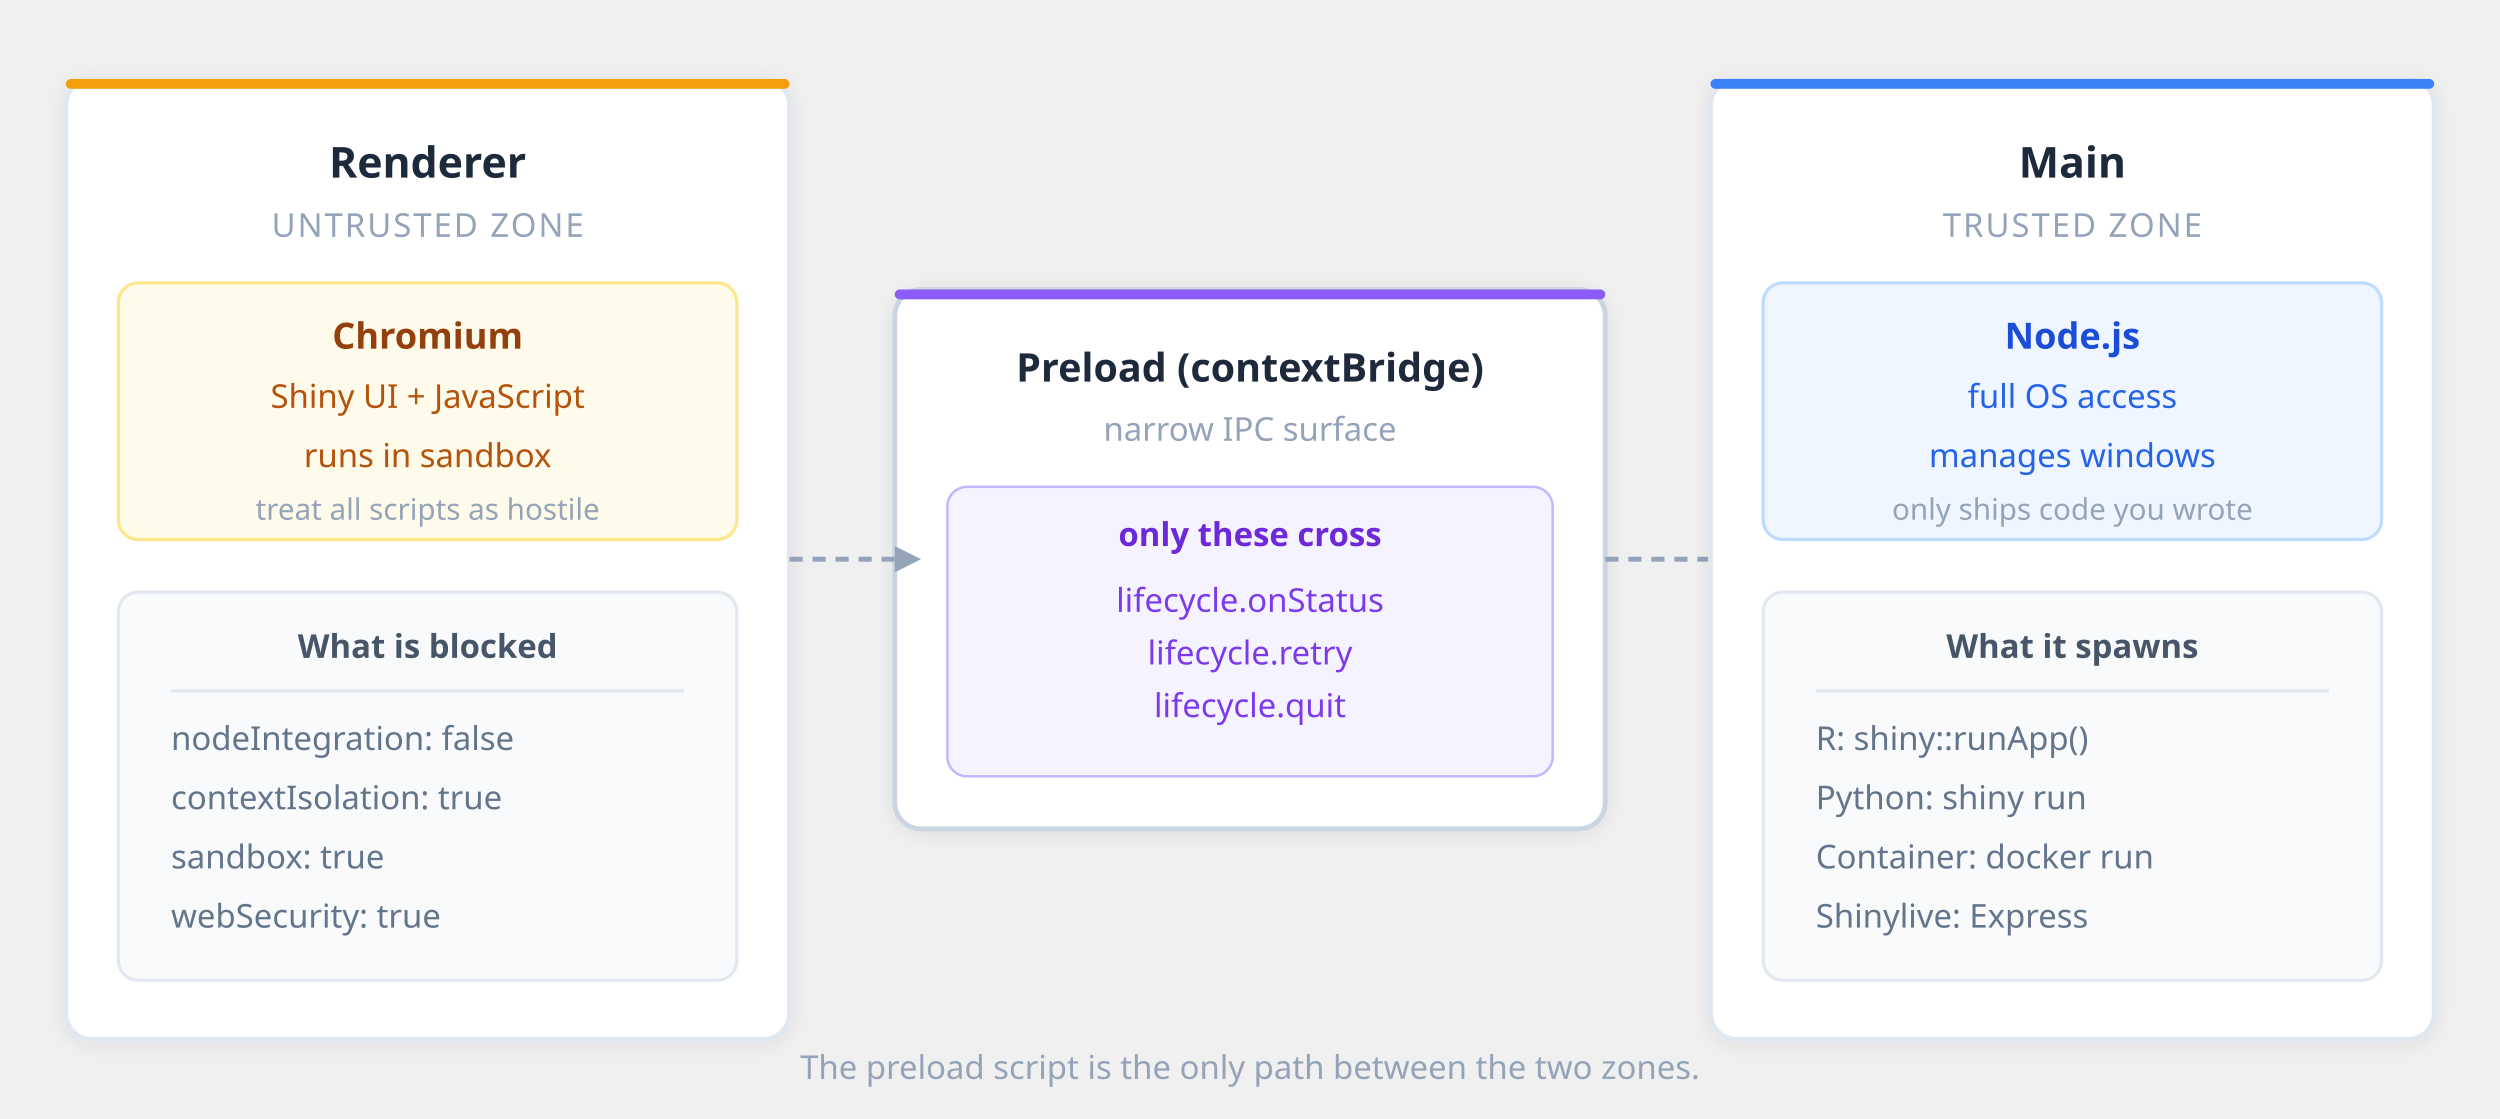
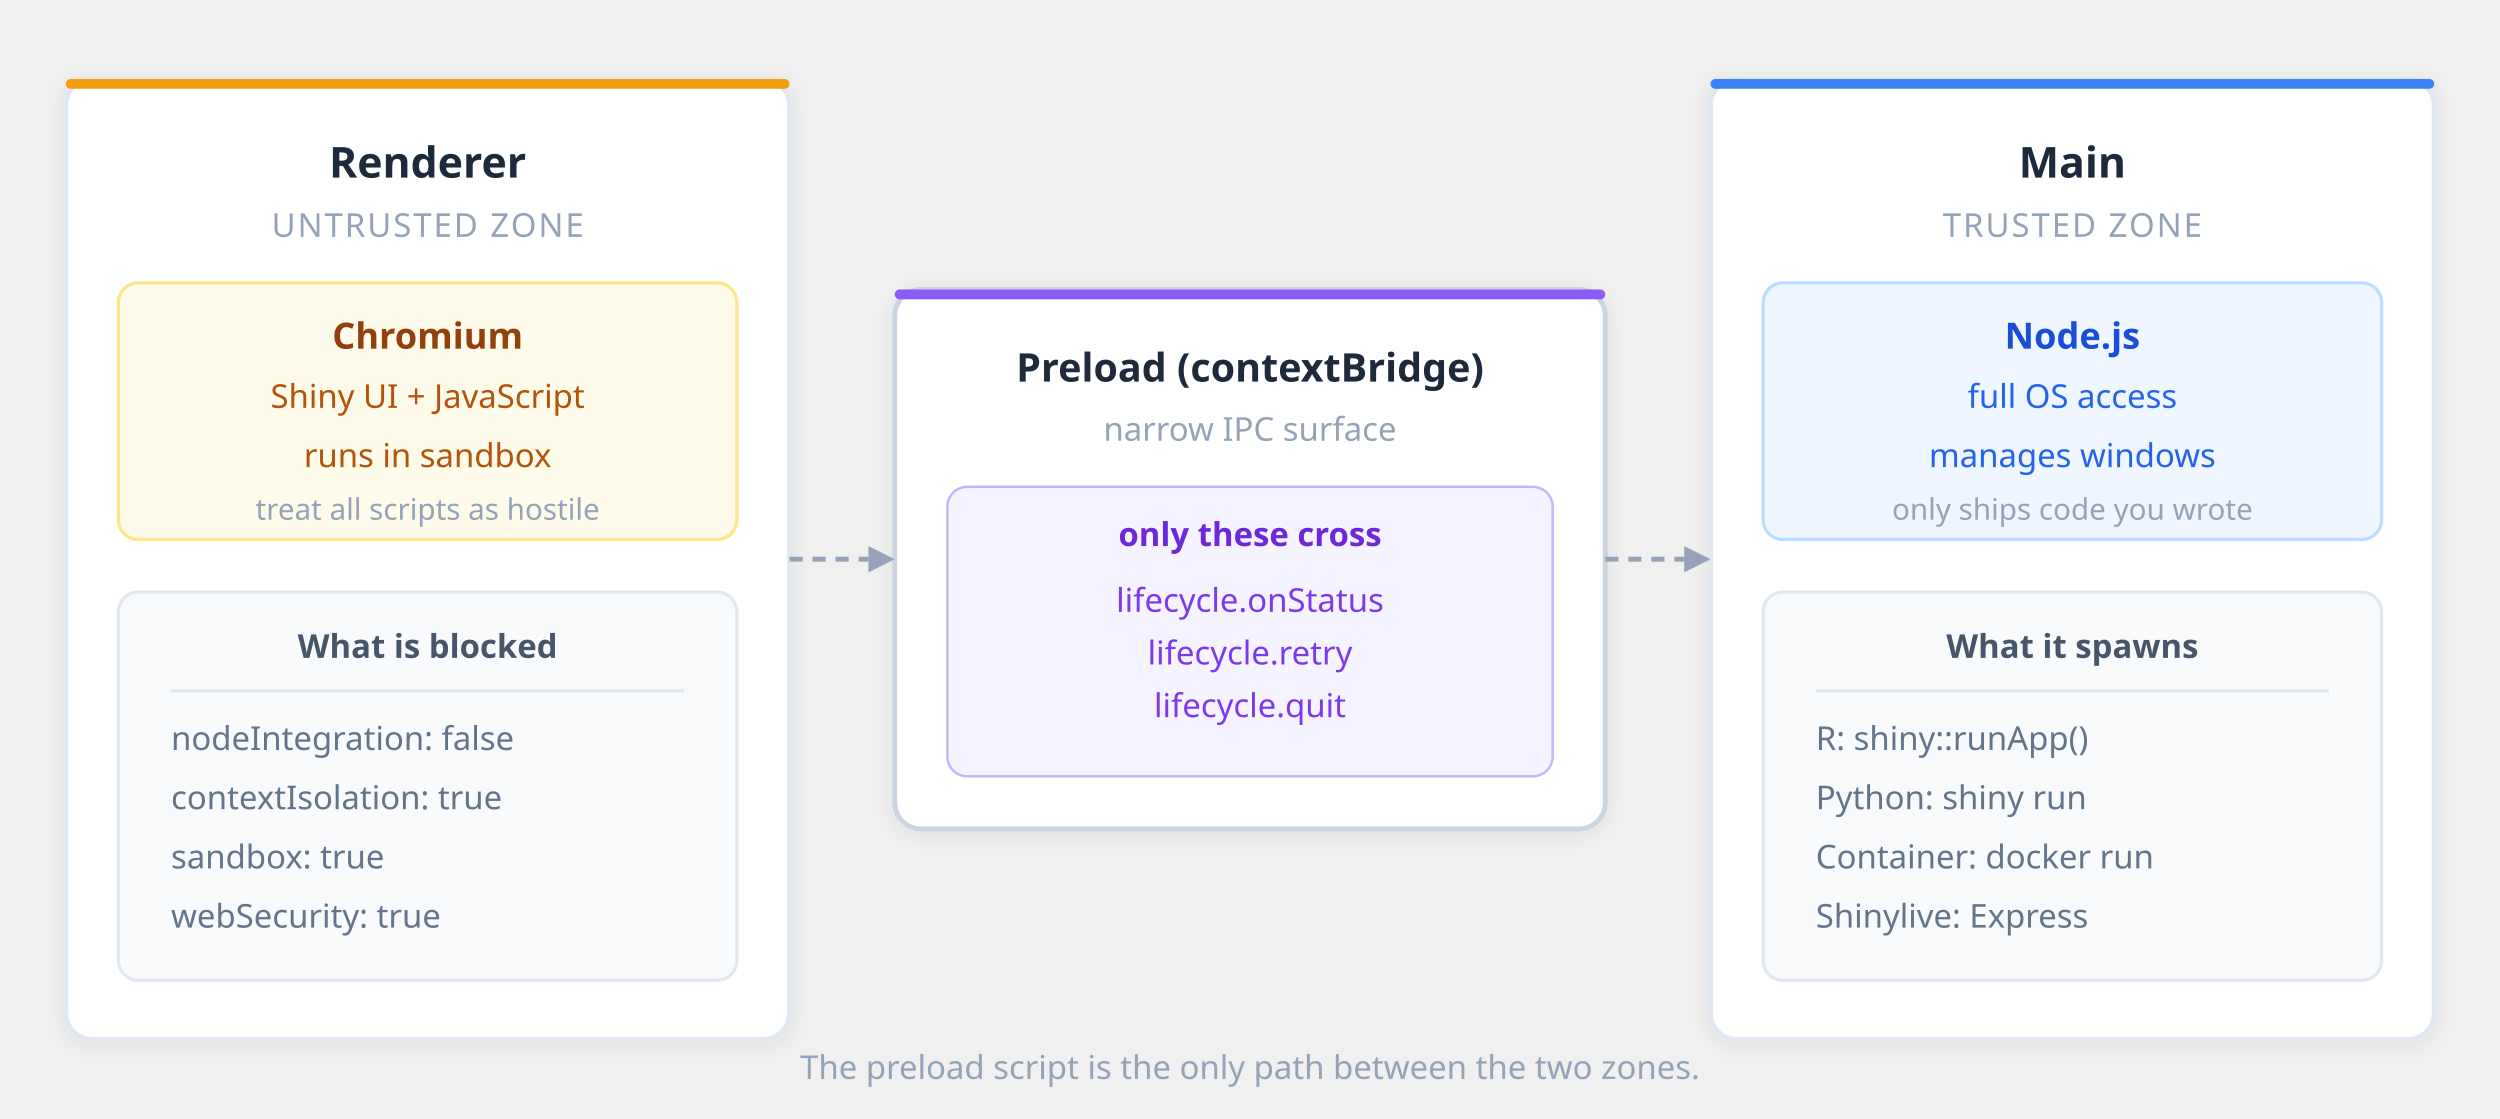
<svg xmlns="http://www.w3.org/2000/svg" viewBox="0 0 760 340" font-family="'Segoe UI', system-ui, -apple-system, sans-serif" role="img" aria-label="Electron trust boundary: the renderer process runs sandboxed with no Node.js access, the preload script exposes a narrow IPC surface via contextBridge, and the main process holds full OS access including window management and spawning R, Python, or container backends.">
  <defs>
    <filter id="sec-shadow">
      <feDropShadow dx="0" dy="1" stdDeviation="3" flood-opacity="0.07" />
    </filter>
  </defs>
  <g transform="translate(20,24)" filter="url(#sec-shadow)">
    <rect width="220" height="292" rx="8" fill="#fff" stroke="#e2e8f0" stroke-width="1.5" />
    <rect width="220" height="3" rx="1.5" fill="#f59e0b" />
    <text x="110" y="30" text-anchor="middle" font-size="13" font-weight="600" fill="#1e293b">Renderer</text>
    <text x="110" y="48" text-anchor="middle" font-size="10" fill="#94a3b8" letter-spacing="0.6">UNTRUSTED ZONE</text>
    <g transform="translate(16,62)">
      <rect width="188" height="78" rx="6" fill="#fffbeb" stroke="#fde68a" stroke-width="1" />
      <text x="94" y="20" text-anchor="middle" font-size="11" font-weight="600" fill="#92400e">Chromium</text>
      <text x="94" y="38" text-anchor="middle" font-size="10" fill="#b45309">Shiny UI + JavaScript</text>
      <text x="94" y="56" text-anchor="middle" font-size="10" fill="#b45309">runs in sandbox</text>
      <text x="94" y="72" text-anchor="middle" font-size="9" fill="#94a3b8">treat all scripts as hostile</text>
    </g>
    <g transform="translate(16,156)">
      <rect width="188" height="118" rx="6" fill="#f8fafc" stroke="#e2e8f0" stroke-width="1" />
      <text x="94" y="20" text-anchor="middle" font-size="10" font-weight="600" fill="#475569">What is blocked</text>
      <line x1="16" y1="30" x2="172" y2="30" stroke="#e2e8f0" stroke-width="1" />
      <text x="16" y="48" font-size="10" fill="#64748b">nodeIntegration: false</text>
      <text x="16" y="66" font-size="10" fill="#64748b">contextIsolation: true</text>
      <text x="16" y="84" font-size="10" fill="#64748b">sandbox: true</text>
      <text x="16" y="102" font-size="10" fill="#64748b">webSecurity: true</text>
    </g>
  </g>
  <g transform="translate(272,88)">
    <rect width="216" height="164" rx="8" fill="#fff" stroke="#cbd5e1" stroke-width="1.5" filter="url(#sec-shadow)" />
    <rect width="216" height="3" rx="1.5" fill="#8b5cf6" />
    <text x="108" y="28" text-anchor="middle" font-size="12" font-weight="600" fill="#1e293b">Preload (contextBridge)</text>
    <text x="108" y="46" text-anchor="middle" font-size="10" fill="#94a3b8">narrow IPC surface</text>
    <g transform="translate(16,60)">
      <rect width="184" height="88" rx="6" fill="#f5f3ff" stroke="#c4b5fd" stroke-width="0.75" />
      <text x="92" y="18" text-anchor="middle" font-size="10" font-weight="600" fill="#6d28d9">only these cross</text>
      <text x="92" y="38" text-anchor="middle" font-size="10" fill="#7c3aed">lifecycle.onStatus</text>
      <text x="92" y="54" text-anchor="middle" font-size="10" fill="#7c3aed">lifecycle.retry</text>
      <text x="92" y="70" text-anchor="middle" font-size="10" fill="#7c3aed">lifecycle.quit</text>
    </g>
  </g>
-   <g transform="translate(240,170)">
-     <line x1="0" y1="0" x2="32" y2="0" stroke="#94a3b8" stroke-width="1.5" stroke-dasharray="4,3" />
-     <polygon points="32,-4 40,0 32,4" fill="#94a3b8" />
-   </g>
-   <g transform="translate(488,170)">
-     <line x1="0" y1="0" x2="32" y2="0" stroke="#94a3b8" stroke-width="1.5" stroke-dasharray="4,3" />
-     <polygon points="32,-4 40,0 32,4" fill="#94a3b8" />
-   </g>
  <g transform="translate(520,24)" filter="url(#sec-shadow)">
    <rect width="220" height="292" rx="8" fill="#fff" stroke="#e2e8f0" stroke-width="1.5" />
    <rect width="220" height="3" rx="1.5" fill="#3b82f6" />
    <text x="110" y="30" text-anchor="middle" font-size="13" font-weight="600" fill="#1e293b">Main</text>
    <text x="110" y="48" text-anchor="middle" font-size="10" fill="#94a3b8" letter-spacing="0.6">TRUSTED ZONE</text>
    <g transform="translate(16,62)">
      <rect width="188" height="78" rx="6" fill="#eff6ff" stroke="#bfdbfe" stroke-width="1" />
      <text x="94" y="20" text-anchor="middle" font-size="11" font-weight="600" fill="#1d4ed8">Node.js</text>
      <text x="94" y="38" text-anchor="middle" font-size="10" fill="#2563eb">full OS access</text>
      <text x="94" y="56" text-anchor="middle" font-size="10" fill="#2563eb">manages windows</text>
      <text x="94" y="72" text-anchor="middle" font-size="9" fill="#94a3b8">only ships code you wrote</text>
    </g>
    <g transform="translate(16,156)">
      <rect width="188" height="118" rx="6" fill="#f8fafc" stroke="#e2e8f0" stroke-width="1" />
      <text x="94" y="20" text-anchor="middle" font-size="10" font-weight="600" fill="#475569">What it spawns</text>
      <line x1="16" y1="30" x2="172" y2="30" stroke="#e2e8f0" stroke-width="1" />
      <text x="16" y="48" font-size="10" fill="#64748b">R: shiny::runApp()</text>
      <text x="16" y="66" font-size="10" fill="#64748b">Python: shiny run</text>
      <text x="16" y="84" font-size="10" fill="#64748b">Container: docker run</text>
      <text x="16" y="102" font-size="10" fill="#64748b">Shinylive: Express</text>
    </g>
  </g>
+   <g transform="translate(240,170)">
+     <line x1="0" y1="0" x2="24" y2="0" stroke="#94a3b8" stroke-width="1.5" stroke-dasharray="4,3" />
+     <polygon points="24,-4 32,0 24,4" fill="#94a3b8" />
+   </g>
+   <g transform="translate(488,170)">
+     <line x1="0" y1="0" x2="24" y2="0" stroke="#94a3b8" stroke-width="1.5" stroke-dasharray="4,3" />
+     <polygon points="24,-4 32,0 24,4" fill="#94a3b8" />
+   </g>
  <text x="380" y="328" text-anchor="middle" font-size="10" fill="#94a3b8">The preload script is the only path between the two zones.</text>
</svg>
